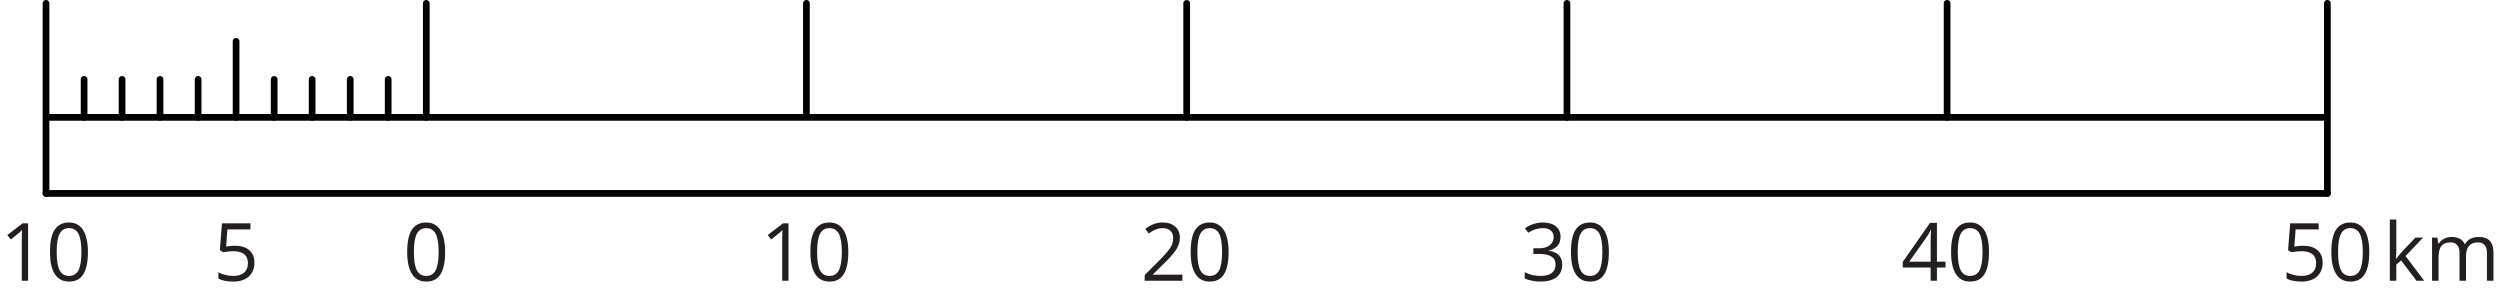
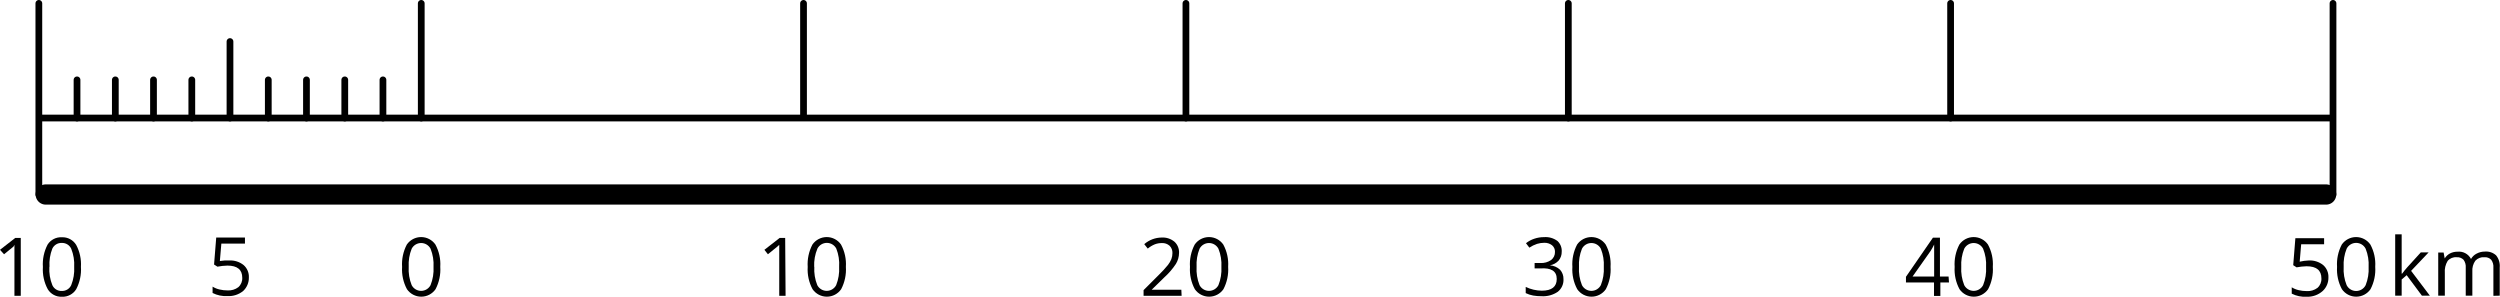
- <svg xmlns="http://www.w3.org/2000/svg" viewBox="0 0 186.38 22.55">
-   <text transform="translate(0 20.93)" style="font-size:6px;fill:#231f20;font-family:OpenSans, Open Sans">10</text>
-   <text transform="translate(56.69 20.93)" style="font-size:6px;fill:#231f20;font-family:OpenSans, Open Sans">10</text>
-   <text transform="translate(30.06 20.93)" style="font-size:6px;fill:#231f20;font-family:OpenSans, Open Sans">0</text>
-   <text transform="translate(15.89 20.93)" style="font-size:6px;fill:#231f20;font-family:OpenSans, Open Sans">5</text>
-   <text transform="translate(85.04 20.93)" style="font-size:6px;fill:#231f20;font-family:OpenSans, Open Sans">20</text>
-   <text transform="translate(113.39 20.93)" style="font-size:6px;fill:#231f20;font-family:OpenSans, Open Sans">30</text>
-   <text transform="translate(141.73 20.93)" style="font-size:6px;fill:#231f20;font-family:OpenSans, Open Sans">40</text>
-   <text transform="translate(170.08 20.93)" style="font-size:6px;fill:#231f20;font-family:OpenSans, Open Sans">50</text>
-   <text transform="translate(177.65 20.93)" style="font-size:6px;fill:#231f20;font-family:OpenSans, Open Sans">km</text>
-   <line x1="3.43" y1="14.42" x2="173.51" y2="14.42" style="fill:none;stroke:#000;stroke-linecap:round;stroke-miterlimit:10;stroke-width:0.5px" />
-   <line x1="3.43" y1="8.75" x2="173.51" y2="8.75" style="fill:none;stroke:#000;stroke-miterlimit:10;stroke-width:0.5px" />
-   <line x1="3.43" y1="0.25" x2="3.43" y2="14.42" style="fill:none;stroke:#000;stroke-linecap:round;stroke-miterlimit:10;stroke-width:0.5px" />
-   <line x1="173.51" y1="14.42" x2="173.51" y2="0.25" style="fill:none;stroke:#000;stroke-linecap:round;stroke-miterlimit:10;stroke-width:0.5px" />
-   <line x1="31.78" y1="8.75" x2="31.78" y2="0.25" style="fill:none;stroke:#000;stroke-linecap:round;stroke-miterlimit:10;stroke-width:0.5px" />
-   <line x1="88.47" y1="8.75" x2="88.47" y2="0.25" style="fill:none;stroke:#000;stroke-linecap:round;stroke-miterlimit:10;stroke-width:0.5px" />
-   <line x1="60.12" y1="8.62" x2="60.12" y2="0.25" style="fill:none;stroke:#000;stroke-linecap:round;stroke-miterlimit:10;stroke-width:0.5px" />
-   <line x1="116.82" y1="8.75" x2="116.82" y2="0.25" style="fill:none;stroke:#000;stroke-linecap:round;stroke-miterlimit:10;stroke-width:0.5px" />
-   <line x1="145.16" y1="8.75" x2="145.16" y2="0.25" style="fill:none;stroke:#000;stroke-linecap:round;stroke-miterlimit:10;stroke-width:0.5px" />
-   <line x1="17.6" y1="8.75" x2="17.6" y2="3.08" style="fill:none;stroke:#000;stroke-linecap:round;stroke-miterlimit:10;stroke-width:0.5px" />
-   <line x1="20.44" y1="8.75" x2="20.44" y2="5.92" style="fill:none;stroke:#000;stroke-linecap:round;stroke-miterlimit:10;stroke-width:0.5px" />
-   <line x1="23.27" y1="8.75" x2="23.27" y2="5.92" style="fill:none;stroke:#000;stroke-linecap:round;stroke-miterlimit:10;stroke-width:0.5px" />
-   <line x1="26.11" y1="8.75" x2="26.11" y2="5.92" style="fill:none;stroke:#000;stroke-linecap:round;stroke-miterlimit:10;stroke-width:0.5px" />
-   <line x1="28.94" y1="8.75" x2="28.94" y2="5.92" style="fill:none;stroke:#000;stroke-linecap:round;stroke-miterlimit:10;stroke-width:0.5px" />
-   <line x1="6.27" y1="8.75" x2="6.27" y2="5.92" style="fill:none;stroke:#000;stroke-linecap:round;stroke-miterlimit:10;stroke-width:0.5px" />
-   <line x1="9.1" y1="8.75" x2="9.1" y2="5.92" style="fill:none;stroke:#000;stroke-linecap:round;stroke-miterlimit:10;stroke-width:0.5px" />
-   <line x1="11.93" y1="8.75" x2="11.93" y2="5.92" style="fill:none;stroke:#000;stroke-linecap:round;stroke-miterlimit:10;stroke-width:0.5px" />
-   <line x1="14.77" y1="8.75" x2="14.77" y2="5.92" style="fill:none;stroke:#000;stroke-linecap:round;stroke-miterlimit:10;stroke-width:0.5px" />
+ <svg xmlns="http://www.w3.org/2000/svg" viewBox="0 0 185.34 21.98">
+   <path d="M1.54,21.93H1.07V18.87q0-.38,0-.72L1,18.28l-.7.57L0,18.52l1.13-.88h.41Z" />
+   <path d="M6,19.78a3.13,3.13,0,0,1-.35,1.66A1.18,1.18,0,0,1,4.59,22a1.17,1.17,0,0,1-1.05-.56,3.07,3.07,0,0,1-.36-1.65,3.13,3.13,0,0,1,.35-1.66,1.18,1.18,0,0,1,1.06-.54,1.18,1.18,0,0,1,1.06.57A3.05,3.05,0,0,1,6,19.78Zm-2.34,0a3.14,3.14,0,0,0,.22,1.36.73.73,0,0,0,.7.43.74.74,0,0,0,.7-.43,3.16,3.16,0,0,0,.22-1.35,3.14,3.14,0,0,0-.22-1.35.74.74,0,0,0-.7-.43.74.74,0,0,0-.7.42A3.12,3.12,0,0,0,3.67,19.78Z" />
+   <path d="M58.24,21.93h-.47V18.87q0-.38,0-.72l-.14.13-.7.57-.26-.33,1.13-.88h.41Z" />
+   <path d="M62.71,19.78a3.13,3.13,0,0,1-.35,1.66,1.29,1.29,0,0,1-2.12,0,3.07,3.07,0,0,1-.36-1.65,3.13,3.13,0,0,1,.35-1.66,1.29,1.29,0,0,1,2.12,0A3.05,3.05,0,0,1,62.71,19.78Zm-2.34,0a3.14,3.14,0,0,0,.22,1.36.79.79,0,0,0,1.4,0,3.16,3.16,0,0,0,.22-1.35A3.14,3.14,0,0,0,62,18.43a.79.79,0,0,0-1.4,0A3.12,3.12,0,0,0,60.36,19.78Z" />
+   <path d="M32.64,19.78a3.13,3.13,0,0,1-.35,1.66,1.29,1.29,0,0,1-2.12,0,3.07,3.07,0,0,1-.36-1.65,3.13,3.13,0,0,1,.35-1.66,1.29,1.29,0,0,1,2.12,0A3.05,3.05,0,0,1,32.64,19.78Zm-2.34,0a3.14,3.14,0,0,0,.22,1.36.79.79,0,0,0,1.4,0,3.16,3.16,0,0,0,.22-1.35,3.14,3.14,0,0,0-.22-1.35.79.79,0,0,0-1.4,0A3.12,3.12,0,0,0,30.3,19.78Z" />
+   <path d="M17,19.31a1.57,1.57,0,0,1,1.06.34,1.15,1.15,0,0,1,.39.92,1.33,1.33,0,0,1-.42,1,1.69,1.69,0,0,1-1.17.38,2.15,2.15,0,0,1-1.1-.23v-.47a1.68,1.68,0,0,0,.51.21,2.52,2.52,0,0,0,.6.07,1.2,1.2,0,0,0,.8-.24.87.87,0,0,0,.29-.7q0-.9-1.1-.9a4.37,4.37,0,0,0-.74.08l-.25-.16.16-2h2.13v.45H16.41l-.11,1.29A3.41,3.41,0,0,1,17,19.31Z" />
+   <path d="M87.6,21.93H84.78v-.42l1.13-1.13a8.31,8.31,0,0,0,.68-.74,1.9,1.9,0,0,0,.25-.43,1.24,1.24,0,0,0,.08-.45.72.72,0,0,0-.21-.54.8.8,0,0,0-.58-.2,1.45,1.45,0,0,0-.51.09,2,2,0,0,0-.53.32l-.26-.33a2,2,0,0,1,1.29-.49,1.36,1.36,0,0,1,.95.31,1.06,1.06,0,0,1,.34.83,1.6,1.6,0,0,1-.23.81,5.12,5.12,0,0,1-.86,1l-.94.92v0h2.2Z" />
+   <path d="M91.05,19.78a3.13,3.13,0,0,1-.35,1.66,1.29,1.29,0,0,1-2.12,0,3.07,3.07,0,0,1-.36-1.65,3.13,3.13,0,0,1,.35-1.66,1.29,1.29,0,0,1,2.12,0A3.05,3.05,0,0,1,91.05,19.78Zm-2.34,0a3.14,3.14,0,0,0,.22,1.36.79.79,0,0,0,1.4,0,3.16,3.16,0,0,0,.22-1.35,3.14,3.14,0,0,0-.22-1.35.79.79,0,0,0-1.4,0A3.12,3.12,0,0,0,88.71,19.78Z" />
+   <path d="M115.78,18.65a1,1,0,0,1-.23.67,1.15,1.15,0,0,1-.65.35v0a1.23,1.23,0,0,1,.76.33,1,1,0,0,1,.25.69,1.12,1.12,0,0,1-.42.94,1.93,1.93,0,0,1-1.21.33,3.5,3.5,0,0,1-.62-.05,2.13,2.13,0,0,1-.55-.18v-.46a2.8,2.8,0,0,0,1.19.28q1.11,0,1.11-.87t-1.22-.78h-.42V19.5h.43a1.29,1.29,0,0,0,.79-.22.73.73,0,0,0,.29-.61.61.61,0,0,0-.22-.49.89.89,0,0,0-.58-.18,1.8,1.8,0,0,0-.53.08,2.37,2.37,0,0,0-.57.28l-.25-.33a2,2,0,0,1,.61-.33,2.21,2.21,0,0,1,.73-.12,1.48,1.48,0,0,1,1,.29A1,1,0,0,1,115.78,18.65Z" />
+   <path d="M119.4,19.78a3.13,3.13,0,0,1-.35,1.66,1.29,1.29,0,0,1-2.12,0,3.07,3.07,0,0,1-.36-1.65,3.13,3.13,0,0,1,.35-1.66,1.29,1.29,0,0,1,2.12,0A3.05,3.05,0,0,1,119.4,19.78Zm-2.34,0a3.14,3.14,0,0,0,.22,1.36.79.79,0,0,0,1.4,0,3.16,3.16,0,0,0,.22-1.35,3.14,3.14,0,0,0-.22-1.35.79.79,0,0,0-1.4,0A3.12,3.12,0,0,0,117.06,19.78Z" />
+   <path d="M144.49,20.94h-.64v1h-.47v-1h-2.08v-.42l2-2.9h.52V20.5h.64Zm-1.1-.44V19.08q0-.42,0-.95h0a4.4,4.4,0,0,1-.26.47l-1.34,1.9Z" />
+   <path d="M147.74,19.78a3.13,3.13,0,0,1-.35,1.66,1.29,1.29,0,0,1-2.12,0,3.07,3.07,0,0,1-.36-1.65,3.13,3.13,0,0,1,.35-1.66,1.29,1.29,0,0,1,2.12,0A3.05,3.05,0,0,1,147.74,19.78Zm-2.34,0a3.14,3.14,0,0,0,.22,1.36.79.79,0,0,0,1.4,0,3.16,3.16,0,0,0,.22-1.35,3.14,3.14,0,0,0-.22-1.35.79.79,0,0,0-1.4,0A3.12,3.12,0,0,0,145.4,19.78Z" />
+   <path d="M171.16,19.31a1.58,1.58,0,0,1,1.07.34,1.15,1.15,0,0,1,.39.92,1.33,1.33,0,0,1-.42,1A1.69,1.69,0,0,1,171,22a2.15,2.15,0,0,1-1.1-.23v-.47a1.68,1.68,0,0,0,.51.21,2.52,2.52,0,0,0,.6.07,1.2,1.2,0,0,0,.8-.24.87.87,0,0,0,.29-.7q0-.9-1.1-.9a4.37,4.37,0,0,0-.74.08l-.25-.16.16-2h2.13v.45H170.6l-.11,1.29A3.41,3.41,0,0,1,171.16,19.31Z" />
+   <path d="M176.09,19.78a3.13,3.13,0,0,1-.35,1.66,1.29,1.29,0,0,1-2.12,0,3.07,3.07,0,0,1-.36-1.65,3.13,3.13,0,0,1,.35-1.66,1.29,1.29,0,0,1,2.12,0A3.05,3.05,0,0,1,176.09,19.78Zm-2.34,0a3.14,3.14,0,0,0,.22,1.36.79.79,0,0,0,1.41,0,3.16,3.16,0,0,0,.22-1.35,3.14,3.14,0,0,0-.22-1.35.79.79,0,0,0-1.41,0A3.12,3.12,0,0,0,173.75,19.78Z" />
+   <path d="M178.09,20.28a5.72,5.72,0,0,1,.38-.47l1-1.1h.58l-1.3,1.37,1.39,1.84h-.59l-1.13-1.52-.37.32v1.2h-.48V17.37h.48v2.42q0,.16,0,.5Z" />
+   <path d="M184.85,21.93V19.84a.87.87,0,0,0-.16-.58.63.63,0,0,0-.51-.19.82.82,0,0,0-.67.26,1.24,1.24,0,0,0-.22.8v1.79h-.49V19.84a.87.87,0,0,0-.16-.58.64.64,0,0,0-.51-.19.79.79,0,0,0-.67.27,1.48,1.48,0,0,0-.21.9v1.68h-.49V18.72h.4l.08.44h0a1,1,0,0,1,.39-.37,1.18,1.18,0,0,1,.56-.13,1,1,0,0,1,1,.54h0a1,1,0,0,1,.42-.4,1.29,1.29,0,0,1,.62-.15,1.09,1.09,0,0,1,.82.28,1.25,1.25,0,0,1,.27.9v2.09Z" />
+   <line x1="3.39" y1="14.42" x2="172.45" y2="14.42" style="fill:none;stroke:#000;stroke-linecap:round;stroke-miterlimit:10;stroke-width:1.5px" />
+   <line x1="2.88" y1="8.75" x2="172.96" y2="8.75" style="fill:none;stroke:#000;stroke-miterlimit:10;stroke-width:0.5px" />
+   <line x1="2.88" y1="0.25" x2="2.88" y2="14.42" style="fill:none;stroke:#000;stroke-linecap:round;stroke-miterlimit:10;stroke-width:0.5px" />
+   <line x1="172.96" y1="14.42" x2="172.96" y2="0.25" style="fill:none;stroke:#000;stroke-linecap:round;stroke-miterlimit:10;stroke-width:0.5px" />
+   <line x1="31.23" y1="8.75" x2="31.23" y2="0.25" style="fill:none;stroke:#000;stroke-linecap:round;stroke-miterlimit:10;stroke-width:0.5px" />
+   <line x1="87.92" y1="8.75" x2="87.92" y2="0.25" style="fill:none;stroke:#000;stroke-linecap:round;stroke-miterlimit:10;stroke-width:0.5px" />
+   <line x1="59.57" y1="8.62" x2="59.57" y2="0.25" style="fill:none;stroke:#000;stroke-linecap:round;stroke-miterlimit:10;stroke-width:0.5px" />
+   <line x1="116.27" y1="8.75" x2="116.27" y2="0.25" style="fill:none;stroke:#000;stroke-linecap:round;stroke-miterlimit:10;stroke-width:0.5px" />
+   <line x1="144.61" y1="8.75" x2="144.61" y2="0.25" style="fill:none;stroke:#000;stroke-linecap:round;stroke-miterlimit:10;stroke-width:0.5px" />
+   <line x1="17.05" y1="8.75" x2="17.05" y2="3.08" style="fill:none;stroke:#000;stroke-linecap:round;stroke-miterlimit:10;stroke-width:0.5px" />
+   <line x1="19.89" y1="8.75" x2="19.89" y2="5.92" style="fill:none;stroke:#000;stroke-linecap:round;stroke-miterlimit:10;stroke-width:0.5px" />
+   <line x1="22.72" y1="8.75" x2="22.72" y2="5.92" style="fill:none;stroke:#000;stroke-linecap:round;stroke-miterlimit:10;stroke-width:0.5px" />
+   <line x1="25.56" y1="8.75" x2="25.56" y2="5.92" style="fill:none;stroke:#000;stroke-linecap:round;stroke-miterlimit:10;stroke-width:0.5px" />
+   <line x1="28.39" y1="8.75" x2="28.39" y2="5.92" style="fill:none;stroke:#000;stroke-linecap:round;stroke-miterlimit:10;stroke-width:0.5px" />
+   <line x1="5.71" y1="8.75" x2="5.71" y2="5.92" style="fill:none;stroke:#000;stroke-linecap:round;stroke-miterlimit:10;stroke-width:0.5px" />
+   <line x1="8.55" y1="8.75" x2="8.55" y2="5.92" style="fill:none;stroke:#000;stroke-linecap:round;stroke-miterlimit:10;stroke-width:0.5px" />
+   <line x1="11.38" y1="8.75" x2="11.38" y2="5.92" style="fill:none;stroke:#000;stroke-linecap:round;stroke-miterlimit:10;stroke-width:0.5px" />
+   <line x1="14.22" y1="8.75" x2="14.22" y2="5.92" style="fill:none;stroke:#000;stroke-linecap:round;stroke-miterlimit:10;stroke-width:0.5px" />
</svg>
